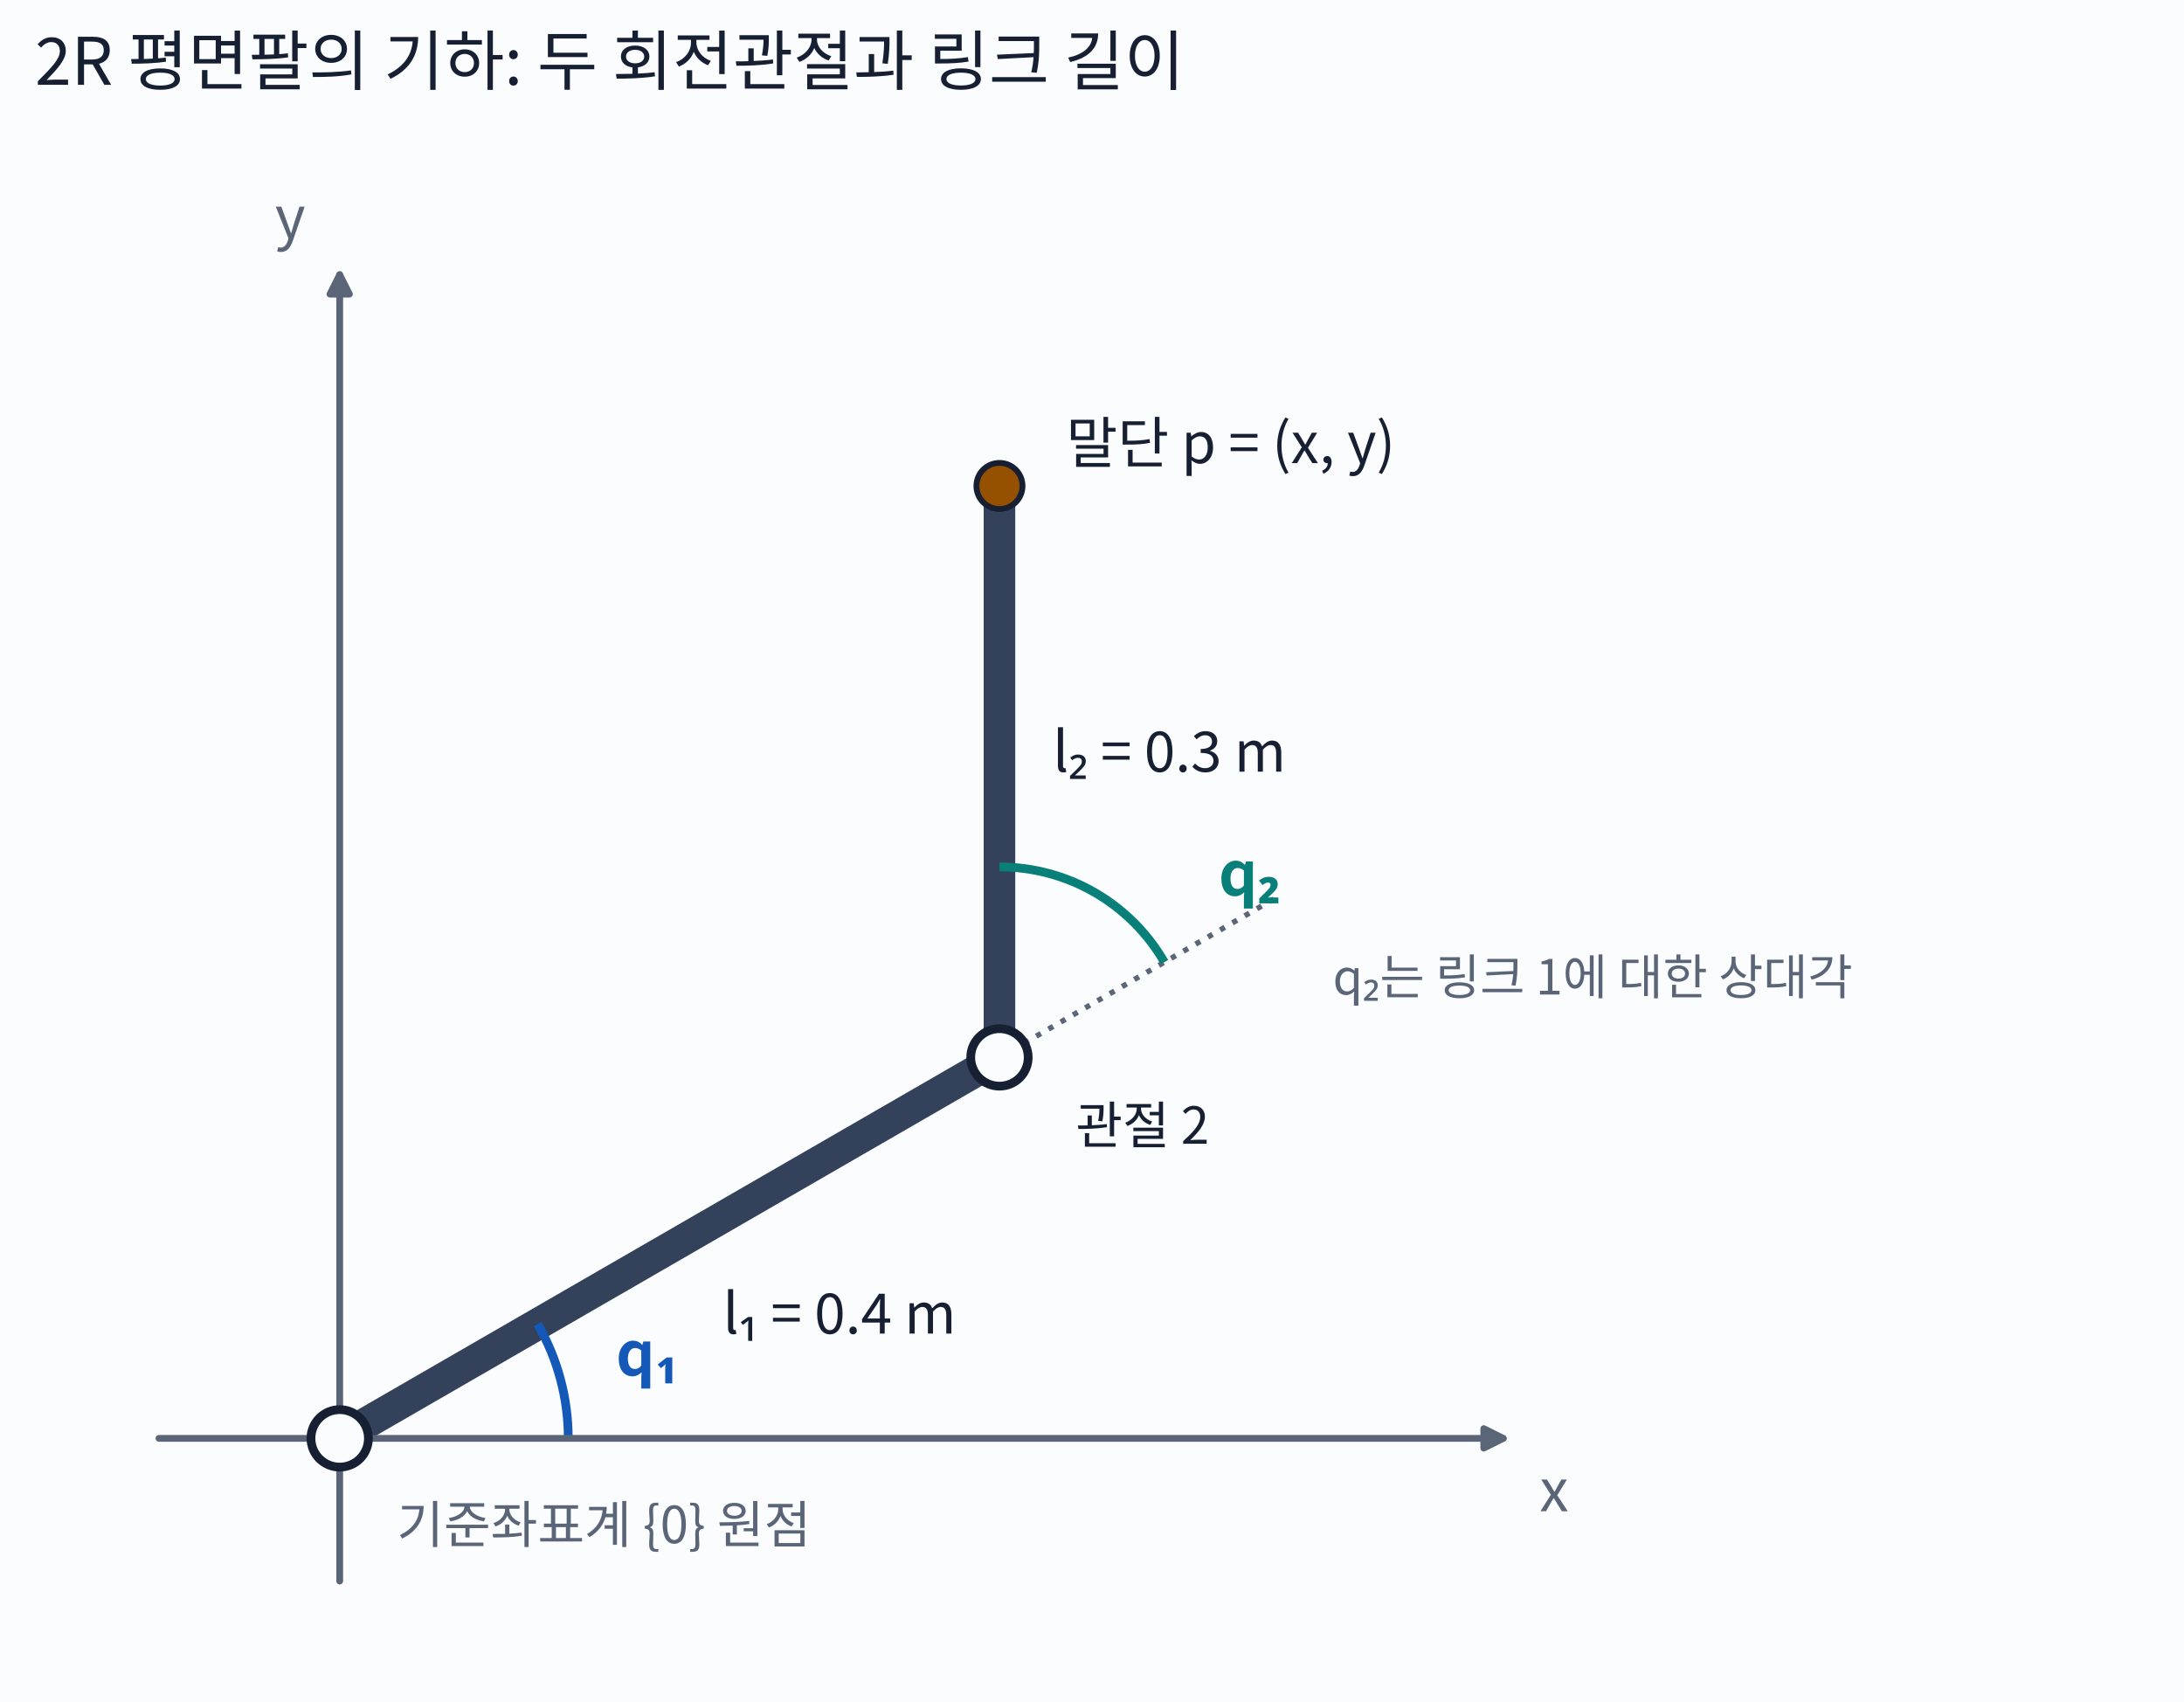
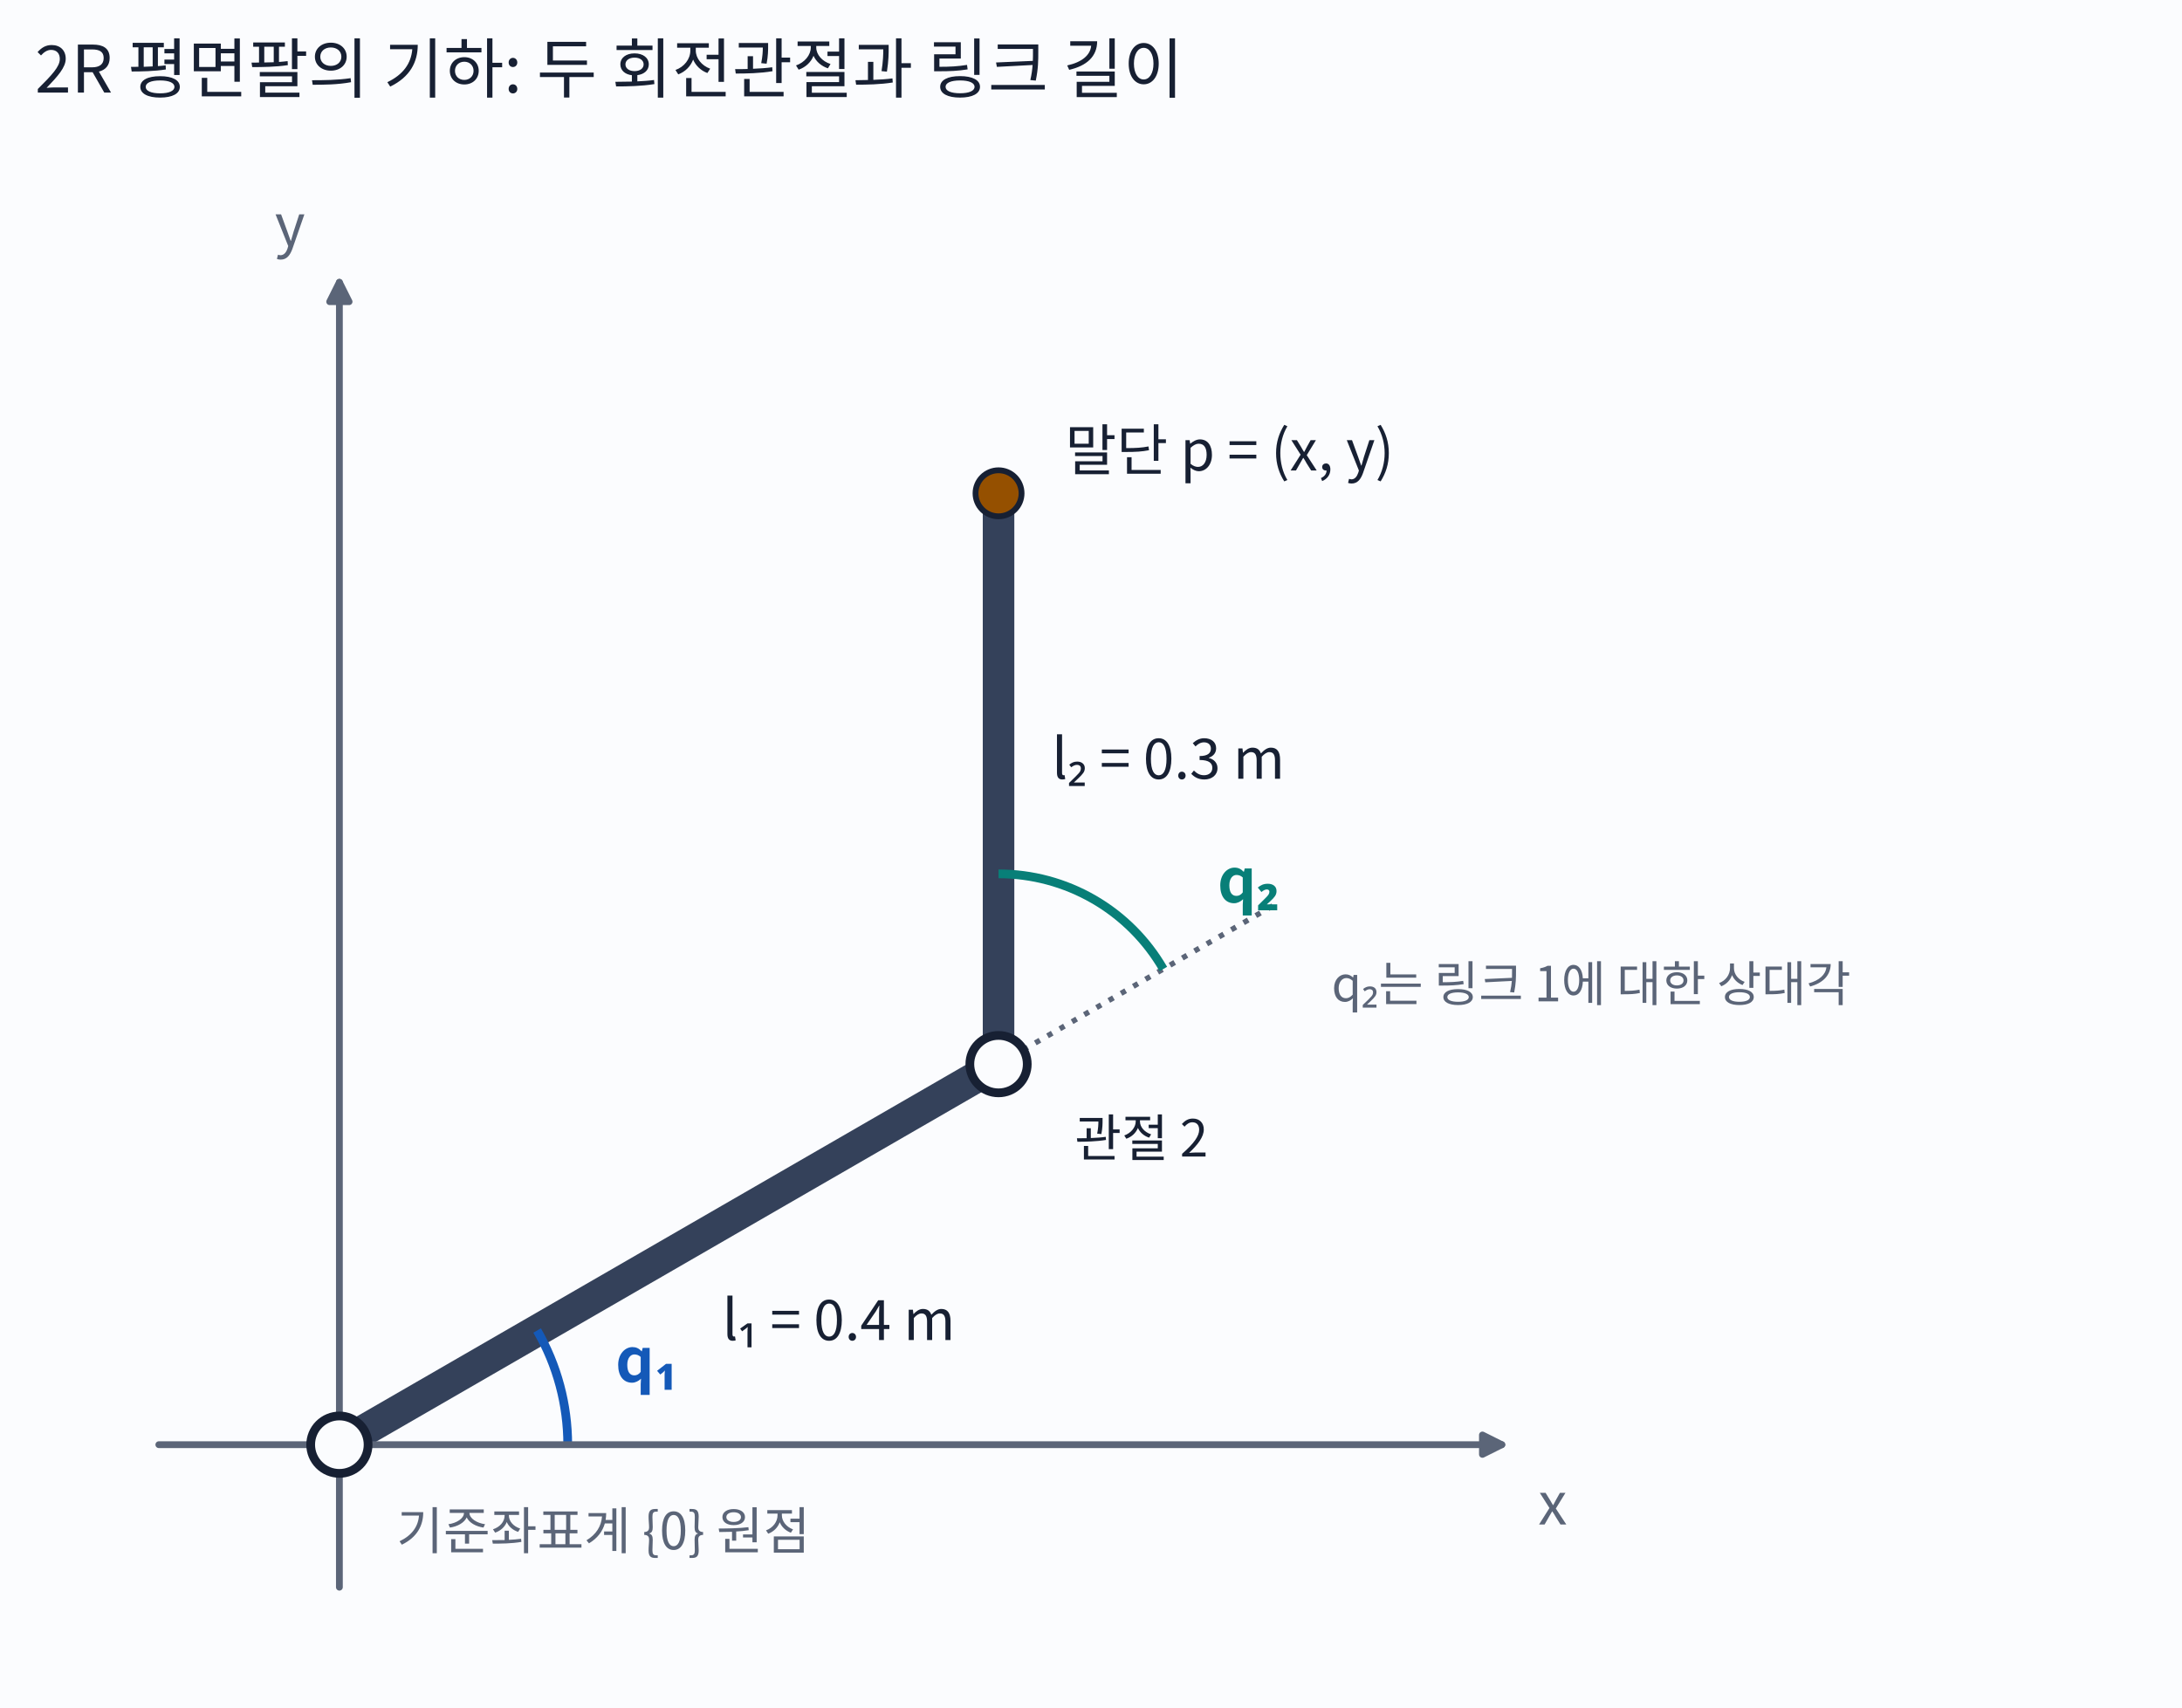
- <svg xmlns="http://www.w3.org/2000/svg" xmlns:xlink="http://www.w3.org/1999/xlink" width="449.64pt" height="350.343pt" viewBox="0 0 449.64 350.343" version="1.1" role="img" aria-labelledby="jacobian-2r-geometry-title jacobian-2r-geometry-desc">
+ <svg xmlns="http://www.w3.org/2000/svg" xmlns:xlink="http://www.w3.org/1999/xlink" width="449.64pt" height="351.966pt" viewBox="0 0 449.64 351.966" version="1.1" role="img" aria-labelledby="jacobian-2r-geometry-title jacobian-2r-geometry-desc">
  <defs>
    <style type="text/css">*{stroke-linejoin: round; stroke-linecap: butt}</style>
  </defs>
  <g id="figure_1">
    <g id="patch_1">
-       <path d="M 0 350.343  L 449.64 350.343  L 449.64 -0  L 0 -0  z " style="fill: #fbfcfe" />
+       <path d="M 0 351.966 L 449.64 351.966 L 449.64 0 L 0 0 z " style="fill: #fbfcfe" />
    </g>
    <g id="axes_1">
      <g id="patch_2">
-         <path d="M 7.2 343.143  L 442.44 343.143  L 442.44 29.457  L 7.2 29.457  z " style="fill: #fbfcfe" />
+         <path d="M 7.2 344.766 L 442.44 344.766 L 442.44 31.08 L 7.2 31.08 z " style="fill: #fbfcfe" />
      </g>
      <g id="line2d_1">
-         <path d="M 205.768 217.669  L 263.495 184.34  " clip-path="url(#p06a57a1632)" style="fill: none; stroke-dasharray: 1.1,1.815; stroke-dashoffset: 0; stroke: #5b6578; stroke-width: 1.1" />
+         <path d="M 205.768 219.292 L 263.495 185.963 " clip-path="url(#p6353f93ebf)" style="fill: none; stroke-dasharray: 1.1,1.815; stroke-dashoffset: 0; stroke: #5b6578; stroke-width: 1.1" />
      </g>
      <g id="matplotlib.axis_1" />
      <g id="matplotlib.axis_2" />
      <g id="line2d_2">
-         <path d="M 69.937 296.09  L 205.768 217.669  " clip-path="url(#p06a57a1632)" style="fill: none; stroke: #34415a; stroke-width: 6.5; stroke-linecap: round" />
+         <path d="M 69.937 297.714 L 205.768 219.292 " clip-path="url(#p6353f93ebf)" style="fill: none; stroke: #34415a; stroke-width: 6.5; stroke-linecap: round" />
      </g>
      <g id="line2d_3">
-         <path d="M 205.768 217.669  L 205.768 100.036  " clip-path="url(#p06a57a1632)" style="fill: none; stroke: #34415a; stroke-width: 6.5; stroke-linecap: round" />
+         <path d="M 205.768 219.292 L 205.768 101.659 " clip-path="url(#p6353f93ebf)" style="fill: none; stroke: #34415a; stroke-width: 6.5; stroke-linecap: round" />
      </g>
      <g id="patch_3">
-         <path d="M 116.99 296.09  C 116.99 291.978 116.451 287.884 115.387 283.912  C 114.323 279.94 112.742 276.125 110.686 272.564  " clip-path="url(#p06a57a1632)" style="fill: none; stroke: #1459b8; stroke-width: 1.8; stroke-linejoin: miter" />
+         <path d="M 116.99 297.714 C 116.99 293.602 116.451 289.507 115.387 285.535 C 114.323 281.563 112.742 277.748 110.686 274.187 " clip-path="url(#p6353f93ebf)" style="fill: none; stroke: #1459b8; stroke-width: 1.8; stroke-linejoin: miter" />
      </g>
      <g id="patch_4">
-         <path d="M 239.725 198.063  C 236.284 192.103 231.333 187.152 225.373 183.711  C 219.413 180.27 212.65 178.458 205.768 178.458  " clip-path="url(#p06a57a1632)" style="fill: none; stroke: #087f78; stroke-width: 1.8; stroke-linejoin: miter" />
+         <path d="M 239.725 199.686 C 236.284 193.726 231.333 188.776 225.373 185.334 C 219.413 181.893 212.65 180.081 205.768 180.081 " clip-path="url(#p6353f93ebf)" style="fill: none; stroke: #087f78; stroke-width: 1.8; stroke-linejoin: miter" />
      </g>
      <g id="patch_5">
-         <path d="M 32.73 296.09  Q 171.888 296.09 309.482 296.09  " style="fill: none; stroke: #5b6578; stroke-width: 1.4; stroke-linecap: round" />
-         <path d="M 305.482 294.09  L 309.482 296.09  L 305.482 298.09  z " style="fill: #5b6578; stroke: #5b6578; stroke-width: 1.4; stroke-linecap: round" />
+         <path d="M 32.73 297.714 Q 171.888 297.714 309.482 297.714 " style="fill: none; stroke: #5b6578; stroke-width: 1.4; stroke-linecap: round" />
+         <path d="M 305.482 295.714 L 309.482 297.714 L 305.482 299.714 z " style="fill: #5b6578; stroke: #5b6578; stroke-width: 1.4; stroke-linecap: round" />
      </g>
      <g id="patch_6">
-         <path d="M 69.937 325.461  Q 69.937 190.222 69.937 56.548  " style="fill: none; stroke: #5b6578; stroke-width: 1.4; stroke-linecap: round" />
-         <path d="M 67.937 60.548  L 69.937 56.548  L 71.937 60.548  z " style="fill: #5b6578; stroke: #5b6578; stroke-width: 1.4; stroke-linecap: round" />
+         <path d="M 69.937 327.084 Q 69.937 191.845 69.937 58.172 " style="fill: none; stroke: #5b6578; stroke-width: 1.4; stroke-linecap: round" />
+         <path d="M 67.937 62.172 L 69.937 58.172 L 71.937 62.172 z " style="fill: #5b6578; stroke: #5b6578; stroke-width: 1.4; stroke-linecap: round" />
      </g>
      <g id="text_1">
-         <text style="font-size: 12px; font-family: 'Noto Sans CJK KR'; text-anchor: start; fill: #5b6578" x="316.965" y="311.089" transform="rotate(-0 316.9654 311.0892)">x</text>
+         <text style="font-size: 12px; font-family: 'Noto Sans CJK KR'; text-anchor: start; fill: #5b6578" x="316.965" y="314.155" transform="rotate(-0 316.9654 314.1551)">x</text>
      </g>
      <g id="text_2">
-         <text style="font-size: 12px; font-family: 'Noto Sans CJK KR'; text-anchor: end; fill: #5b6578" x="62.879" y="49.062" transform="rotate(-0 62.87935 49.06224)">y</text>
+         <text style="font-size: 12px; font-family: 'Noto Sans CJK KR'; text-anchor: end; fill: #5b6578" x="62.879" y="50.685" transform="rotate(-0 62.87935 50.68541)">y</text>
      </g>
      <g id="text_3">
-         <text style="font-size: 10.5px; font-family: 'Noto Sans CJK KR'; text-anchor: start; fill: #5b6578" x="81.701" y="317.656" transform="rotate(-0 81.70054 317.6563)">기준좌표계 {0} 원점</text>
+         <text style="font-size: 10.5px; font-family: 'Noto Sans CJK KR'; text-anchor: start; fill: #5b6578" x="81.701" y="319.279" transform="rotate(-0 81.70054 319.2795)">기준좌표계 {0} 원점</text>
      </g>
      <g id="PathCollection_1">
        <defs>
-           <path id="m8843e86196" d="M 0 5.916  C 1.569 5.916 3.074 5.293 4.183 4.183  C 5.293 3.074 5.916 1.569 5.916 0  C 5.916 -1.569 5.293 -3.074 4.183 -4.183  C 3.074 -5.293 1.569 -5.916 0 -5.916  C -1.569 -5.916 -3.074 -5.293 -4.183 -4.183  C -5.293 -3.074 -5.916 -1.569 -5.916 0  C -5.916 1.569 -5.293 3.074 -4.183 4.183  C -3.074 5.293 -1.569 5.916 0 5.916  z " style="stroke: #172033; stroke-width: 1.8" />
+           <path id="m8843e86196" d="M 0 5.916 C 1.569 5.916 3.074 5.293 4.183 4.183 C 5.293 3.074 5.916 1.569 5.916 0 C 5.916 -1.569 5.293 -3.074 4.183 -4.183 C 3.074 -5.293 1.569 -5.916 0 -5.916 C -1.569 -5.916 -3.074 -5.293 -4.183 -4.183 C -5.293 -3.074 -5.916 -1.569 -5.916 0 C -5.916 1.569 -5.293 3.074 -4.183 4.183 C -3.074 5.293 -1.569 5.916 0 5.916 z " style="stroke: #172033; stroke-width: 1.8" />
        </defs>
-         <g clip-path="url(#p06a57a1632)">
-           <use xlink:href="#m8843e86196" x="69.937" y="296.09" style="fill: #fbfcfe; stroke: #172033; stroke-width: 1.8" />
+         <g clip-path="url(#p6353f93ebf)">
+           <use xlink:href="#m8843e86196" x="69.937" y="297.714" style="fill: #fbfcfe; stroke: #172033; stroke-width: 1.8" />
        </g>
      </g>
      <g id="PathCollection_2">
-         <g clip-path="url(#p06a57a1632)">
-           <use xlink:href="#m8843e86196" x="205.768" y="217.669" style="fill: #fbfcfe; stroke: #172033; stroke-width: 1.8" />
+         <g clip-path="url(#p6353f93ebf)">
+           <use xlink:href="#m8843e86196" x="205.768" y="219.292" style="fill: #fbfcfe; stroke: #172033; stroke-width: 1.8" />
        </g>
      </g>
      <g id="PathCollection_3">
        <defs>
-           <path id="m66b15b85b8" d="M 0 4.743  C 1.258 4.743 2.465 4.244 3.354 3.354  C 4.244 2.465 4.743 1.258 4.743 0  C 4.743 -1.258 4.244 -2.465 3.354 -3.354  C 2.465 -4.244 1.258 -4.743 0 -4.743  C -1.258 -4.743 -2.465 -4.244 -3.354 -3.354  C -4.244 -2.465 -4.743 -1.258 -4.743 0  C -4.743 1.258 -4.244 2.465 -3.354 3.354  C -2.465 4.244 -1.258 4.743 0 4.743  z " style="stroke: #172033; stroke-width: 1.2" />
+           <path id="m66b15b85b8" d="M 0 4.743 C 1.258 4.743 2.465 4.244 3.354 3.354 C 4.244 2.465 4.743 1.258 4.743 0 C 4.743 -1.258 4.244 -2.465 3.354 -3.354 C 2.465 -4.244 1.258 -4.743 0 -4.743 C -1.258 -4.743 -2.465 -4.244 -3.354 -3.354 C -4.244 -2.465 -4.743 -1.258 -4.743 0 C -4.743 1.258 -4.244 2.465 -3.354 3.354 C -2.465 4.244 -1.258 4.743 0 4.743 z " style="stroke: #172033; stroke-width: 1.2" />
        </defs>
-         <g clip-path="url(#p06a57a1632)">
-           <use xlink:href="#m66b15b85b8" x="205.768" y="100.036" style="fill: #955000; stroke: #172033; stroke-width: 1.2" />
+         <g clip-path="url(#p6353f93ebf)">
+           <use xlink:href="#m66b15b85b8" x="205.768" y="101.659" style="fill: #955000; stroke: #172033; stroke-width: 1.2" />
        </g>
      </g>
      <g id="text_4">
-         <text style="font-weight: 700; font-size: 12.5px; font-family: 'Noto Sans CJK KR'; text-anchor: start; fill: #1459b8" x="126.793" y="283.151" transform="rotate(-0 126.793 283.1508)">q₁</text>
+         <text style="font-weight: 700; font-size: 12.5px; font-family: 'Noto Sans CJK KR'; text-anchor: start; fill: #1459b8" x="126.793" y="284.774" transform="rotate(-0 126.793 284.7739)">q₁</text>
      </g>
      <g id="text_5">
-         <text style="font-weight: 700; font-size: 12.5px; font-family: 'Noto Sans CJK KR'; text-anchor: start; fill: #087f78" x="250.86" y="184.34" transform="rotate(-0 250.86 184.3395)">q₂</text>
+         <text style="font-weight: 700; font-size: 12.5px; font-family: 'Noto Sans CJK KR'; text-anchor: start; fill: #087f78" x="250.86" y="185.963" transform="rotate(-0 250.86 185.9627)">q₂</text>
      </g>
      <g id="text_6">
-         <text style="font-size: 11.5px; font-family: 'Noto Sans CJK KR'; text-anchor: start; fill: #172033" x="148.831" y="274.524" transform="rotate(-0 148.8314 274.5244)">l₁ = 0.4 m</text>
+         <text style="font-size: 11.5px; font-family: 'Noto Sans CJK KR'; text-anchor: start; fill: #172033" x="148.831" y="276.148" transform="rotate(-0 148.8314 276.1476)">l₁ = 0.4 m</text>
      </g>
      <g id="text_7">
-         <text style="font-size: 11.5px; font-family: 'Noto Sans CJK KR'; text-anchor: start; fill: #172033" x="216.747" y="158.853" transform="rotate(-0 216.7466 158.8525)">l₂ = 0.3 m</text>
+         <text style="font-size: 11.5px; font-family: 'Noto Sans CJK KR'; text-anchor: start; fill: #172033" x="216.747" y="160.476" transform="rotate(-0 216.7466 160.4757)">l₂ = 0.3 m</text>
      </g>
      <g id="text_8">
-         <text style="font-size: 10.5px; font-family: 'Noto Sans CJK KR'; text-anchor: start; fill: #172033" x="221.452" y="235.449" transform="rotate(-0 221.4519 235.449)">관절 2</text>
+         <text style="font-size: 10.5px; font-family: 'Noto Sans CJK KR'; text-anchor: start; fill: #172033" x="221.452" y="238.335" transform="rotate(-0 221.4519 238.3346)">관절 2</text>
      </g>
      <g id="text_9">
-         <text style="font-size: 11.5px; font-family: 'Noto Sans CJK KR'; text-anchor: start; fill: #172033" x="219.491" y="95.331" transform="rotate(-0 219.4913 95.331)">말단 p = (x, y)</text>
+         <text style="font-size: 11.5px; font-family: 'Noto Sans CJK KR'; text-anchor: start; fill: #172033" x="219.491" y="96.954" transform="rotate(-0 219.4913 96.95416)">말단 p = (x, y)</text>
      </g>
      <g id="text_10">
-         <text style="font-size: 10px; font-family: 'Noto Sans CJK KR'; text-anchor: start; fill: #5b6578" x="274.386" y="204.729" transform="rotate(-0 274.3864 204.7292)">q₂는 링크 1에 대한 상대각</text>
+         <text style="font-size: 10px; font-family: 'Noto Sans CJK KR'; text-anchor: start; fill: #5b6578" x="274.386" y="206.352" transform="rotate(-0 274.3864 206.3523)">q₂는 링크 1에 대한 상대각</text>
      </g>
      <g id="text_11">
-         <text style="font-size: 13.5px; font-family: 'Noto Sans CJK KR'; text-anchor: start; fill: #172033" x="7.2" y="17.457" transform="rotate(-0 7.2 17.45684)">2R 평면팔의 기하: 두 회전관절과 링크 길이</text>
+         <text style="font-size: 13.5px; font-family: 'Noto Sans CJK KR'; text-anchor: start; fill: #172033" x="7.2" y="19.08" transform="rotate(-0 7.2 19.08)">2R 평면팔의 기하: 두 회전관절과 링크 길이</text>
      </g>
    </g>
  </g>
  <defs>
-     <clipPath id="p06a57a1632">
-       <rect x="7.2" y="29.457" width="435.24" height="313.686" />
+     <clipPath id="p6353f93ebf">
+       <rect x="7.2" y="31.08" width="435.24" height="313.686" />
    </clipPath>
  </defs>
</svg>
